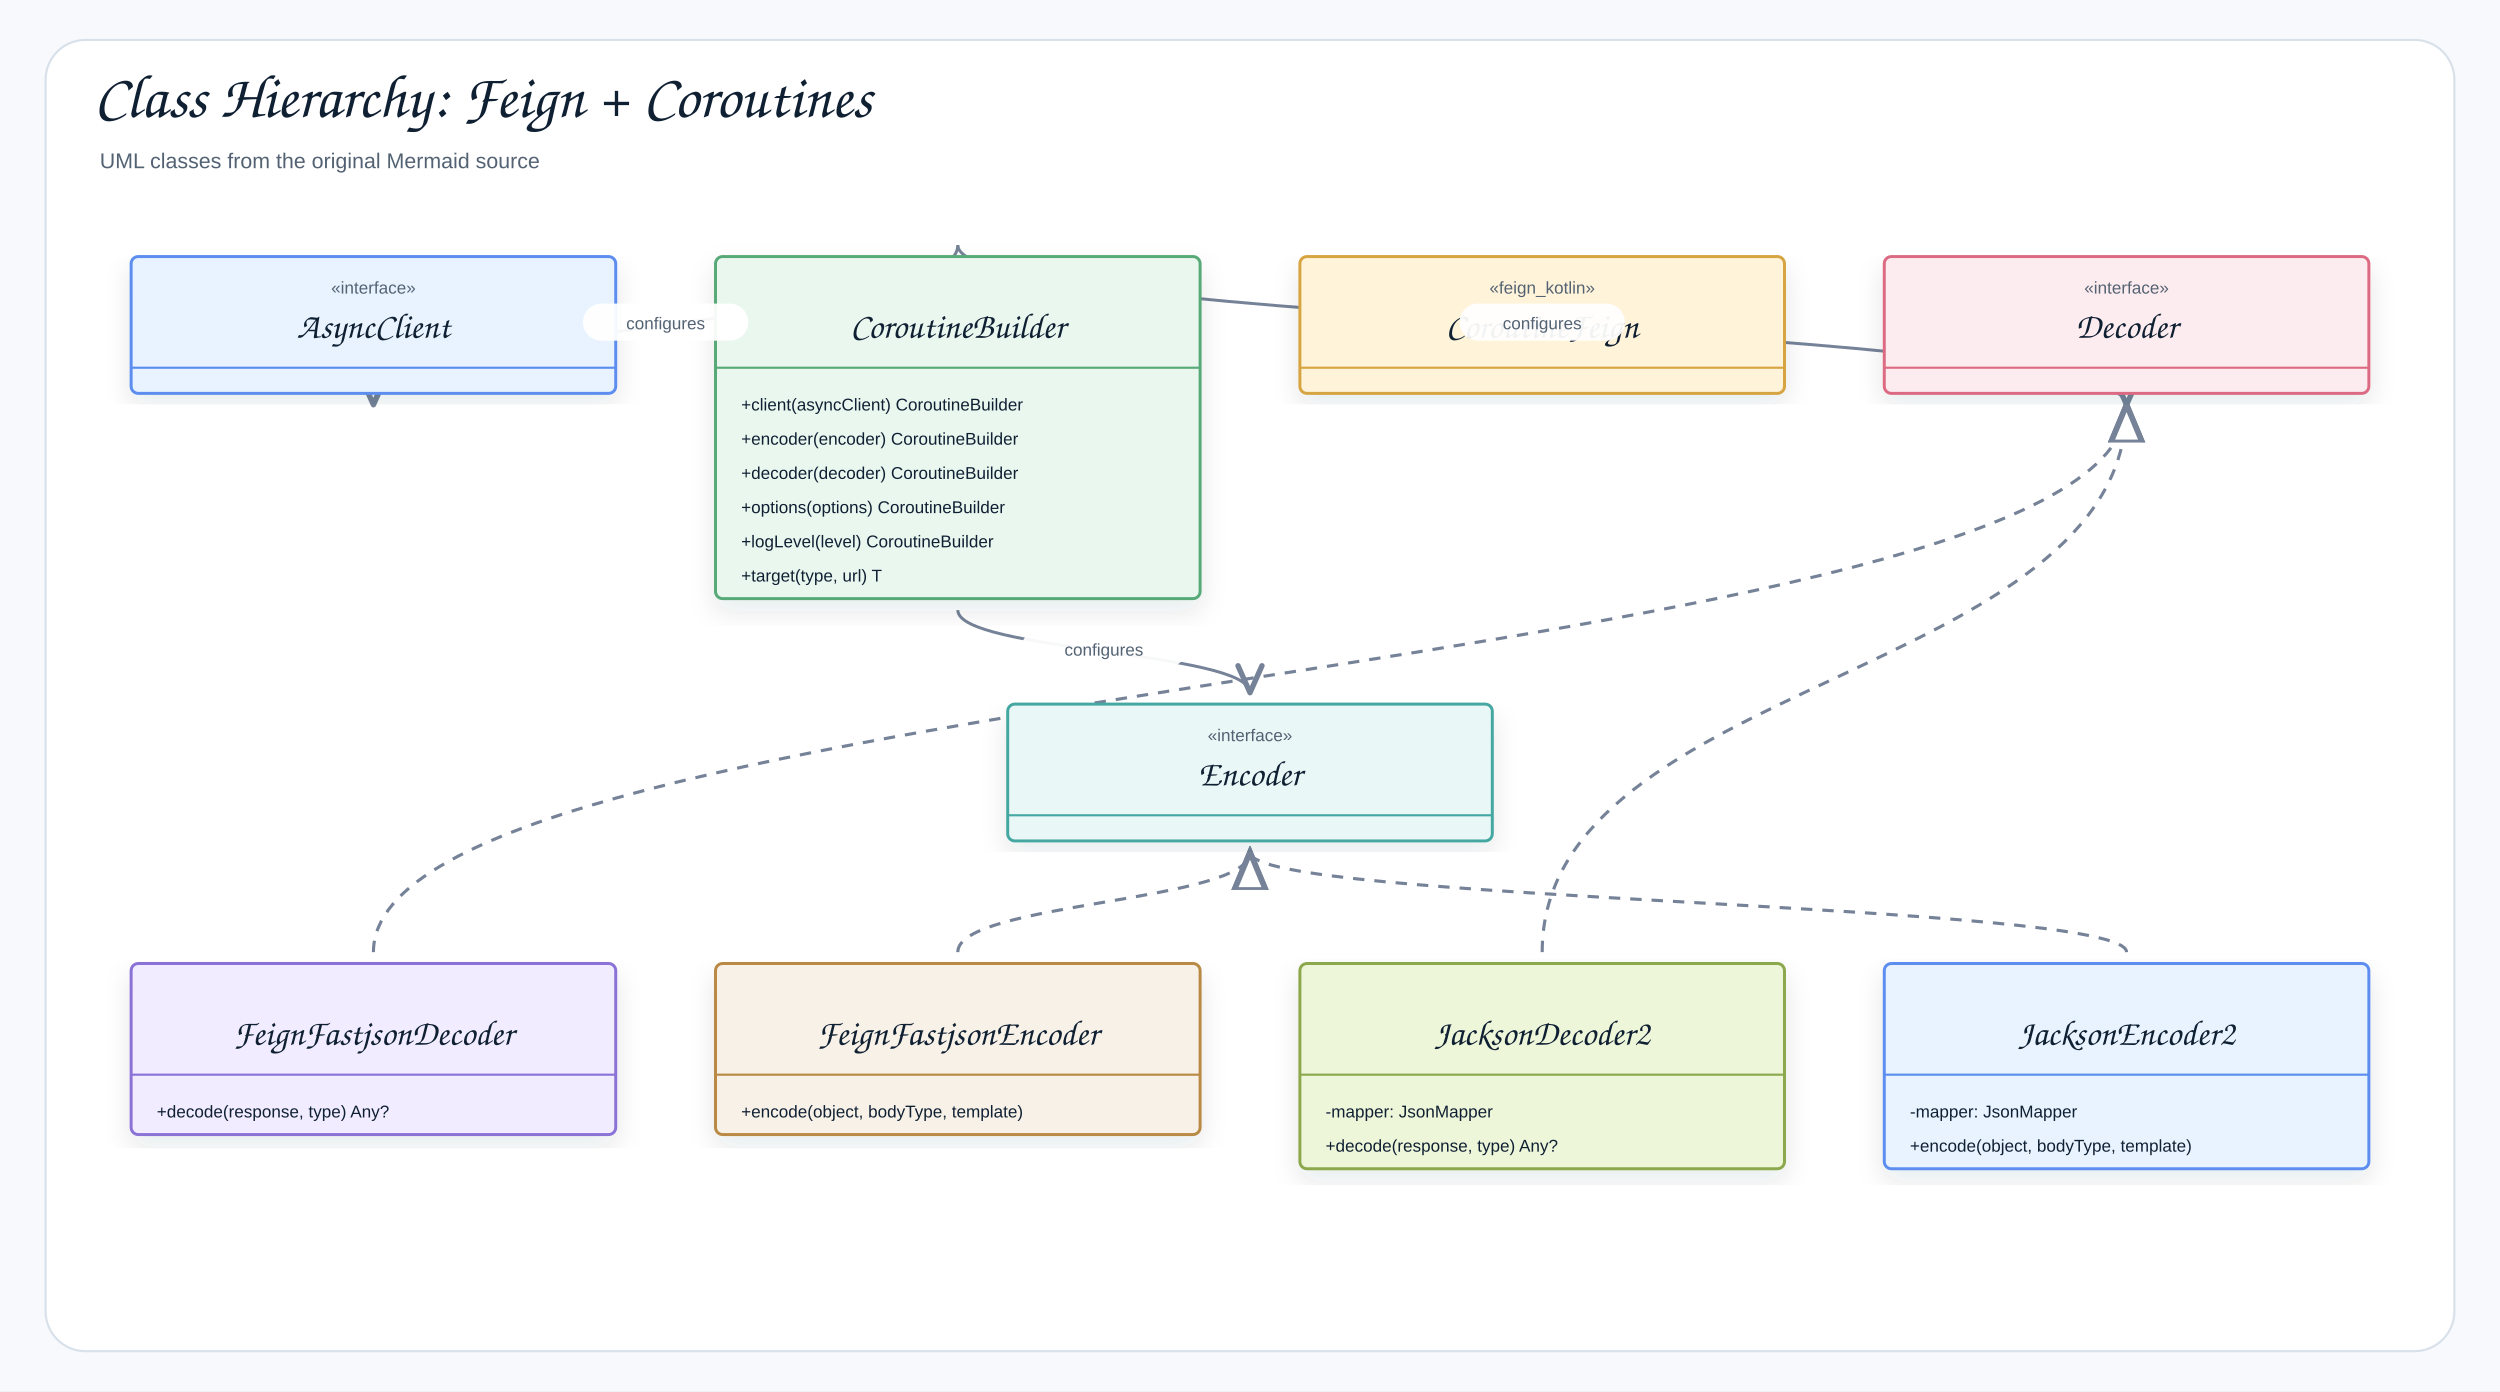
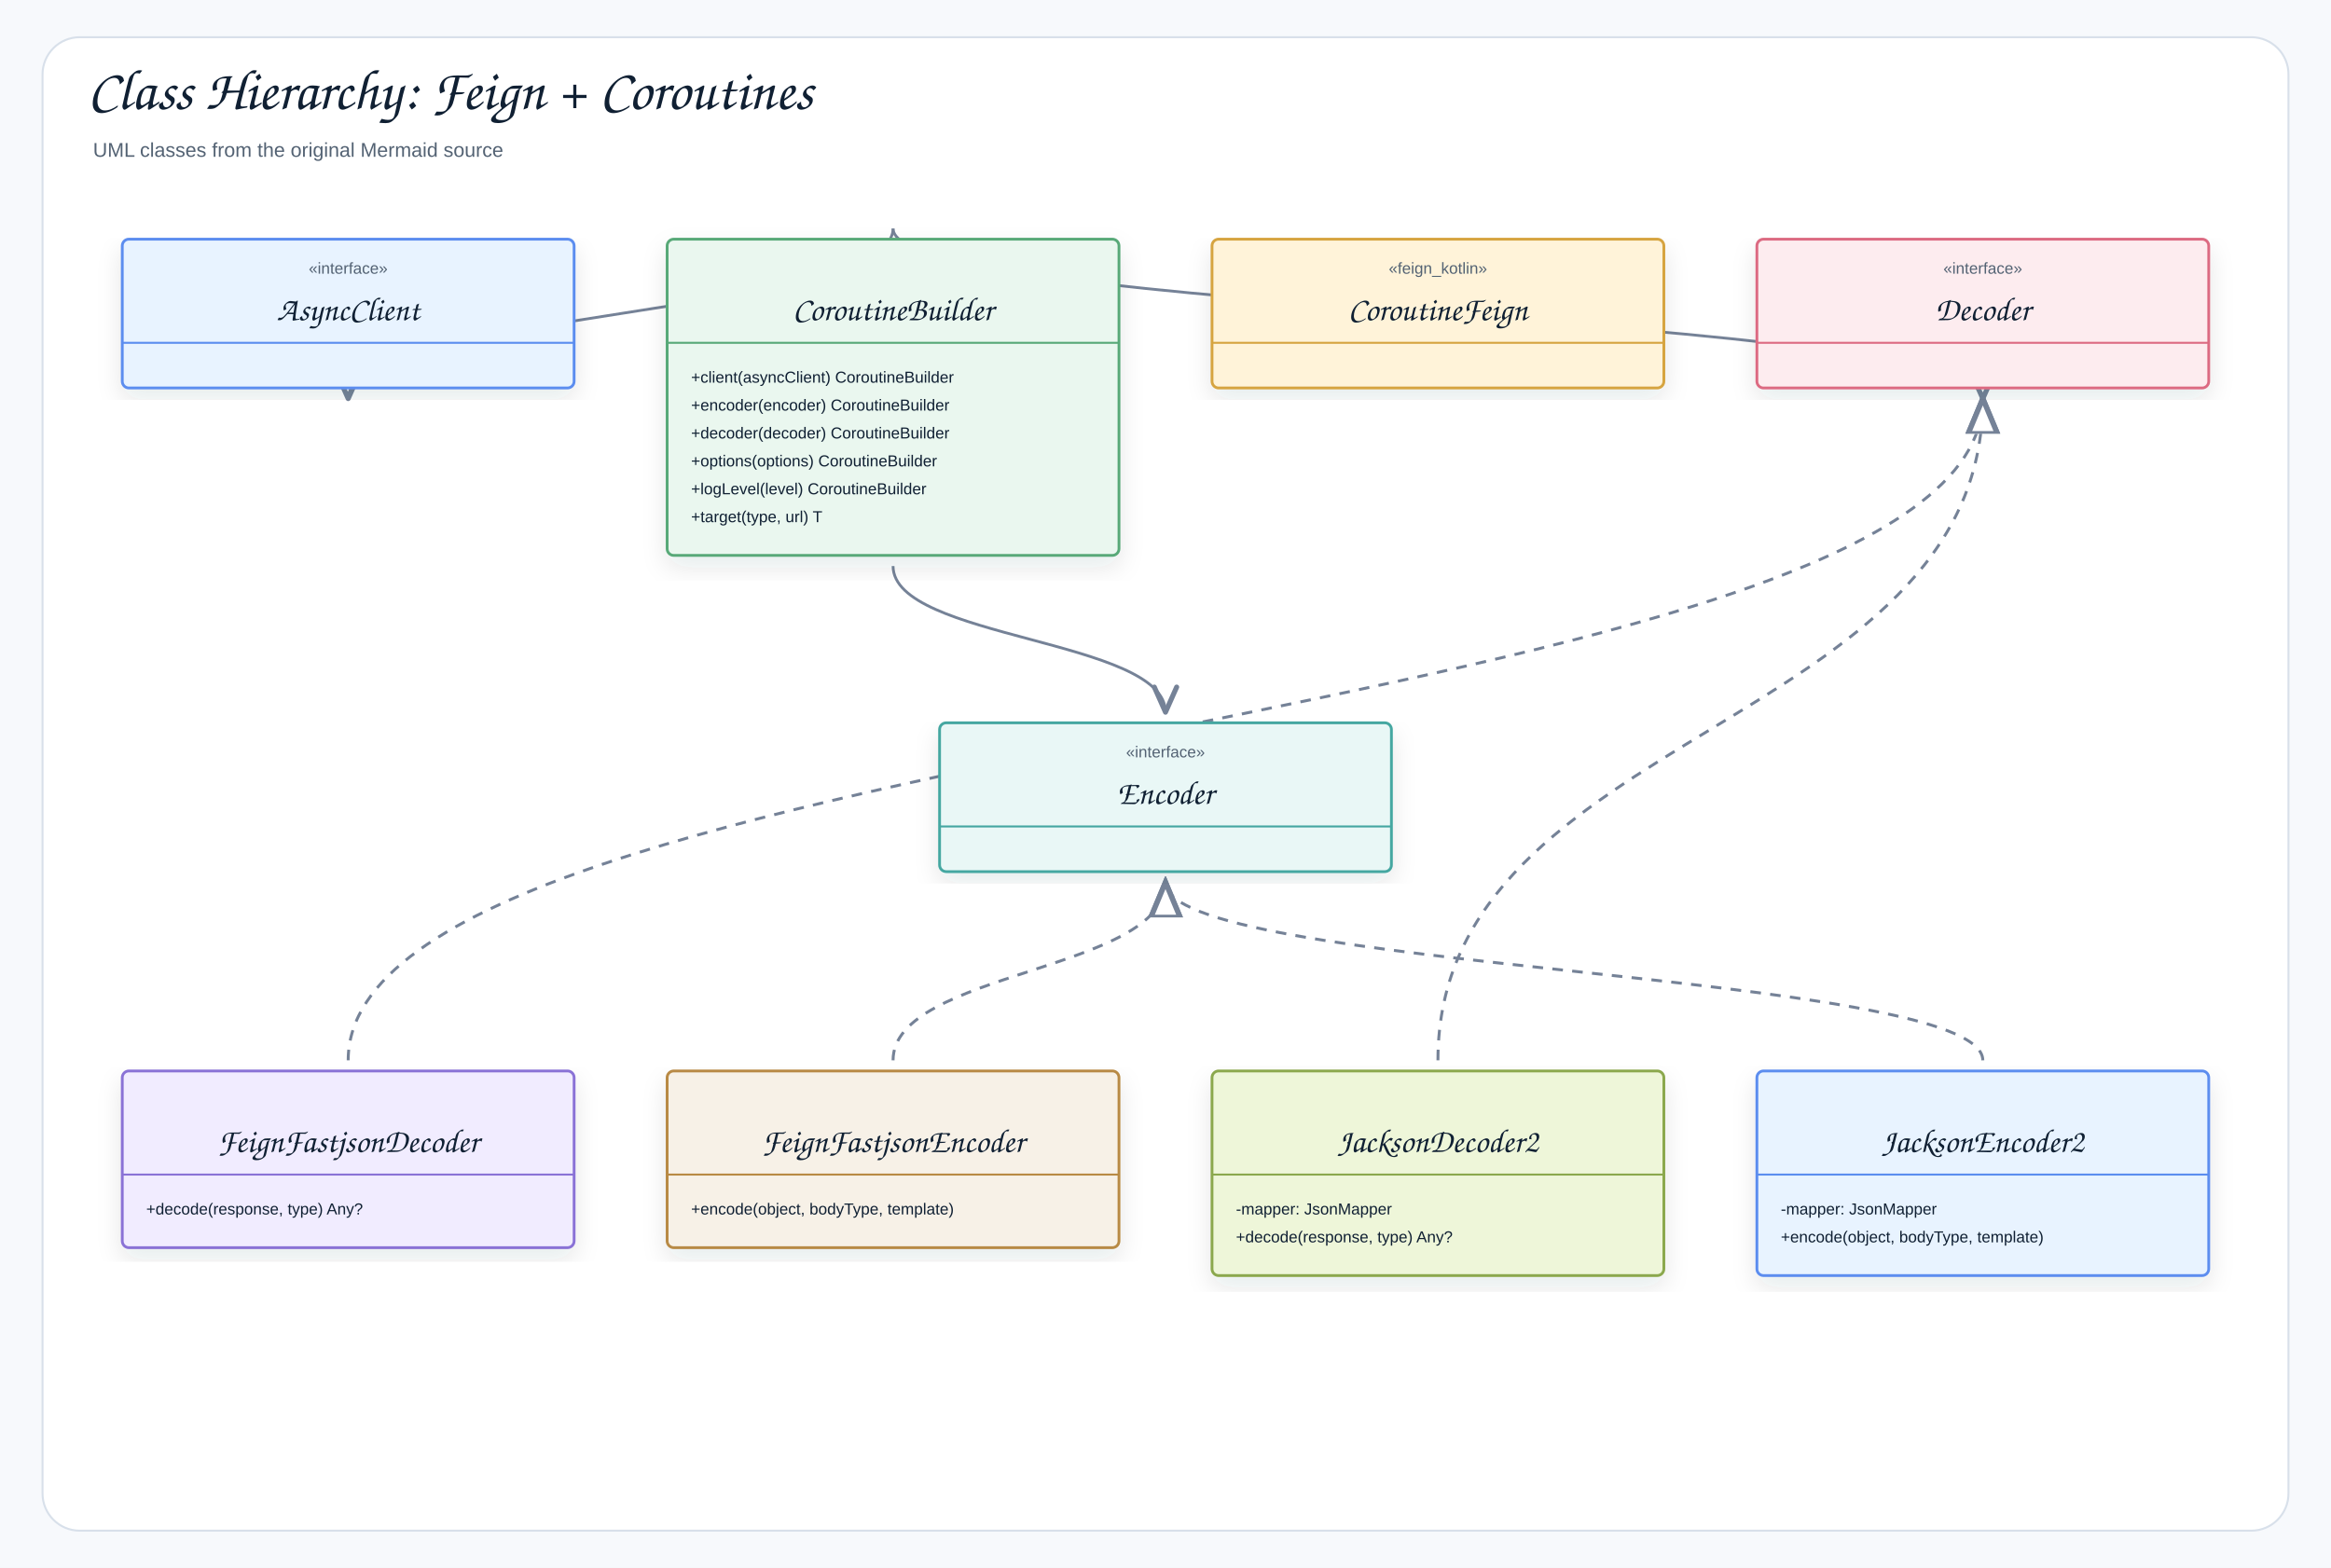
- <svg xmlns="http://www.w3.org/2000/svg" width="1754" height="976" viewBox="0 0 1754 976" role="img" aria-label="Class Hierarchy: Feign + Coroutines">
+ <svg xmlns="http://www.w3.org/2000/svg" width="1754" height="1180" viewBox="0 0 1754 1180" role="img" aria-label="Class Hierarchy: Feign + Coroutines">
  <defs>
    <filter id="shadow" x="-8%" y="-8%" width="116%" height="116%">
      <feDropShadow dx="0" dy="8" stdDeviation="9" flood-color="#1f2937" flood-opacity="0.10" />
    </filter>
    <marker id="openArrow" markerWidth="12" markerHeight="10" refX="10" refY="5" orient="auto" markerUnits="strokeWidth">
      <path d="M 1 1 L 10 5 L 1 9" fill="none" stroke="#758297" stroke-width="1.8" stroke-linecap="round" stroke-linejoin="round" />
    </marker>
    <marker id="inherit" markerWidth="14" markerHeight="12" refX="12" refY="6" orient="auto" markerUnits="strokeWidth">
      <path d="M 0 1 L 12 6 L 0 11 Z" fill="#ffffff" stroke="#758297" stroke-width="1.8" />
    </marker>
    <style>
    .canvas{fill:#f7f9fc}.frame{fill:#fff;stroke:#d8e0ea;stroke-width:1.5}
    .title{font-family:"Architects Daughter","Comic Sans MS","Comic Sans",cursive;font-size:43px;font-weight:400;fill:#102033}
    .subtitle{font-family:"Comic Sans MS","Comic Sans","Comic Neue",Arial,sans-serif;font-size:15px;font-weight:400;fill:#536273}
    .label{font-family:"Architects Daughter","Comic Sans MS","Comic Sans",cursive;font-size:25px;font-weight:400;fill:#102033}
    .smallLabel{font-family:"Architects Daughter","Comic Sans MS","Comic Sans",cursive;font-size:21px;font-weight:400;fill:#102033}
    .mono{font-family:"Comic Sans MS","Comic Sans","Comic Neue",Arial,sans-serif;font-size:12px;font-weight:400;fill:#102033}
    .small{font-family:"Comic Sans MS","Comic Sans","Comic Neue",Arial,sans-serif;font-size:12px;font-weight:400;fill:#536273}
    .strong{font-family:"Comic Sans MS","Comic Sans","Comic Neue",Arial,sans-serif;font-size:13px;font-weight:400;fill:#102033}
    .card{stroke-width:2.1;filter:url(#shadow)}.compartment{stroke-width:1.5;fill:none}
    .line{stroke:#758297;stroke-width:2.1;fill:none;marker-end:url(#openArrow)}
    .plainLine{stroke:#758297;stroke-width:2.1;fill:none}
    .dashed{stroke:#758297;stroke-width:2.1;stroke-dasharray:7 6;fill:none;marker-end:url(#openArrow)}
    .inheritLine{stroke:#758297;stroke-width:2.2;fill:none;marker-end:url(#inherit)}
    .implLine{stroke:#758297;stroke-width:2.2;stroke-dasharray:8 7;fill:none;marker-end:url(#inherit)}
  </style>
  </defs>
-   <rect class="canvas" width="1754" height="976" />
-   <rect class="frame" x="32" y="28" width="1690" height="920" rx="28" />
+   <rect class="canvas" width="1754" height="1180" />
+   <rect class="frame" x="32" y="28" width="1690" height="1124" rx="28" />
  <text class="title" x="66" y="82">Class Hierarchy: Feign + Coroutines</text>
  <text class="subtitle" x="70" y="118">UML classes from the original Mermaid source</text>
-   <path class="implLine" d="M262 668 C262 476 1492 476 1492 284" />
-   <path class="implLine" d="M672 668 C672 633 877 633 877 598" />
-   <path class="implLine" d="M1082 668 C1082 476 1492 476 1492 284" />
-   <path class="implLine" d="M1492 668 C1492 633 877 633 877 598" />
-   <path class="line" d="M672 172 C672 228 1492 228 1492 284" />
-   <path class="line" d="M672 428 C672 457 877 457 877 486" />
-   <path class="line" d="M672 172 C672 228 262 228 262 284" />
+   <path class="implLine" d="M262 798 C262 549 1492 549 1492 300" />
+   <path class="implLine" d="M672 798 C672 731 877 731 877 664" />
+   <path class="implLine" d="M1082 798 C1082 549 1492 549 1492 300" />
+   <path class="implLine" d="M1492 798 C1492 731 877 731 877 664" />
+   <path class="line" d="M672 172 C672 236 1492 236 1492 300" />
+   <path class="line" d="M672 426 C672 481 877 481 877 536" />
+   <path class="line" d="M672 172 C672 236 262 236 262 300" />
  <g transform="translate(92,180)">
-     <rect class="card" x="0" y="0" width="340" height="96" rx="5" fill="#E8F3FF" stroke="#5B8DEF" />
+     <rect class="card" x="0" y="0" width="340" height="112" rx="5" fill="#E8F3FF" stroke="#5B8DEF" />
    <line class="compartment" x1="0" y1="78" x2="340" y2="78" stroke="#5B8DEF" />
    <text class="small" x="170" y="26" text-anchor="middle">«interface»</text>
-     <text class="label" x="170" y="57" text-anchor="middle">AsyncClient</text>
+     <text class="label" x="170" y="61" text-anchor="middle">AsyncClient</text>
  </g>
  <g transform="translate(502,180)">
-     <rect class="card" x="0" y="0" width="340" height="240" rx="5" fill="#EAF7EF" stroke="#58A978" />
+     <rect class="card" x="0" y="0" width="340" height="238" rx="5" fill="#EAF7EF" stroke="#58A978" />
    <line class="compartment" x1="0" y1="78" x2="340" y2="78" stroke="#58A978" />
    <text class="small" x="170" y="26" text-anchor="middle" />
-     <text class="label" x="170" y="57" text-anchor="middle">CoroutineBuilder</text>
+     <text class="label" x="170" y="61" text-anchor="middle">CoroutineBuilder</text>
    <text class="mono" x="18" y="108">+client(asyncClient) CoroutineBuilder</text>
-     <text class="mono" x="18" y="132">+encoder(encoder) CoroutineBuilder</text>
-     <text class="mono" x="18" y="156">+decoder(decoder) CoroutineBuilder</text>
-     <text class="mono" x="18" y="180">+options(options) CoroutineBuilder</text>
-     <text class="mono" x="18" y="204">+logLevel(level) CoroutineBuilder</text>
-     <text class="mono" x="18" y="228">+target(type, url) T</text>
+     <text class="mono" x="18" y="129">+encoder(encoder) CoroutineBuilder</text>
+     <text class="mono" x="18" y="150">+decoder(decoder) CoroutineBuilder</text>
+     <text class="mono" x="18" y="171">+options(options) CoroutineBuilder</text>
+     <text class="mono" x="18" y="192">+logLevel(level) CoroutineBuilder</text>
+     <text class="mono" x="18" y="213">+target(type, url) T</text>
  </g>
  <g transform="translate(912,180)">
-     <rect class="card" x="0" y="0" width="340" height="96" rx="5" fill="#FFF3D9" stroke="#D6A441" />
+     <rect class="card" x="0" y="0" width="340" height="112" rx="5" fill="#FFF3D9" stroke="#D6A441" />
    <line class="compartment" x1="0" y1="78" x2="340" y2="78" stroke="#D6A441" />
    <text class="small" x="170" y="26" text-anchor="middle">«feign_kotlin»</text>
-     <text class="label" x="170" y="57" text-anchor="middle">CoroutineFeign</text>
+     <text class="label" x="170" y="61" text-anchor="middle">CoroutineFeign</text>
  </g>
  <g transform="translate(1322,180)">
-     <rect class="card" x="0" y="0" width="340" height="96" rx="5" fill="#FDECEF" stroke="#DC6B82" />
+     <rect class="card" x="0" y="0" width="340" height="112" rx="5" fill="#FDECEF" stroke="#DC6B82" />
    <line class="compartment" x1="0" y1="78" x2="340" y2="78" stroke="#DC6B82" />
    <text class="small" x="170" y="26" text-anchor="middle">«interface»</text>
-     <text class="label" x="170" y="57" text-anchor="middle">Decoder</text>
+     <text class="label" x="170" y="61" text-anchor="middle">Decoder</text>
  </g>
-   <g transform="translate(707,494)">
-     <rect class="card" x="0" y="0" width="340" height="96" rx="5" fill="#E9F7F6" stroke="#45A7A1" />
+   <g transform="translate(707,544)">
+     <rect class="card" x="0" y="0" width="340" height="112" rx="5" fill="#E9F7F6" stroke="#45A7A1" />
    <line class="compartment" x1="0" y1="78" x2="340" y2="78" stroke="#45A7A1" />
    <text class="small" x="170" y="26" text-anchor="middle">«interface»</text>
-     <text class="label" x="170" y="57" text-anchor="middle">Encoder</text>
+     <text class="label" x="170" y="61" text-anchor="middle">Encoder</text>
  </g>
-   <g transform="translate(92,676)">
-     <rect class="card" x="0" y="0" width="340" height="120" rx="5" fill="#F1ECFF" stroke="#8A72D6" />
+   <g transform="translate(92,806)">
+     <rect class="card" x="0" y="0" width="340" height="133" rx="5" fill="#F1ECFF" stroke="#8A72D6" />
    <line class="compartment" x1="0" y1="78" x2="340" y2="78" stroke="#8A72D6" />
    <text class="small" x="170" y="26" text-anchor="middle" />
-     <text class="label" x="170" y="57" text-anchor="middle">FeignFastjsonDecoder</text>
+     <text class="label" x="170" y="61" text-anchor="middle">FeignFastjsonDecoder</text>
    <text class="mono" x="18" y="108">+decode(response, type) Any?</text>
  </g>
-   <g transform="translate(502,676)">
-     <rect class="card" x="0" y="0" width="340" height="120" rx="5" fill="#F7F1E7" stroke="#B88A44" />
+   <g transform="translate(502,806)">
+     <rect class="card" x="0" y="0" width="340" height="133" rx="5" fill="#F7F1E7" stroke="#B88A44" />
    <line class="compartment" x1="0" y1="78" x2="340" y2="78" stroke="#B88A44" />
    <text class="small" x="170" y="26" text-anchor="middle" />
-     <text class="label" x="170" y="57" text-anchor="middle">FeignFastjsonEncoder</text>
+     <text class="label" x="170" y="61" text-anchor="middle">FeignFastjsonEncoder</text>
    <text class="mono" x="18" y="108">+encode(object, bodyType, template)</text>
  </g>
-   <g transform="translate(912,676)">
-     <rect class="card" x="0" y="0" width="340" height="144" rx="5" fill="#EEF6D9" stroke="#8BA84D" />
+   <g transform="translate(912,806)">
+     <rect class="card" x="0" y="0" width="340" height="154" rx="5" fill="#EEF6D9" stroke="#8BA84D" />
    <line class="compartment" x1="0" y1="78" x2="340" y2="78" stroke="#8BA84D" />
    <text class="small" x="170" y="26" text-anchor="middle" />
-     <text class="label" x="170" y="57" text-anchor="middle">JacksonDecoder2</text>
+     <text class="label" x="170" y="61" text-anchor="middle">JacksonDecoder2</text>
    <text class="mono" x="18" y="108">-mapper: JsonMapper</text>
-     <text class="mono" x="18" y="132">+decode(response, type) Any?</text>
+     <text class="mono" x="18" y="129">+decode(response, type) Any?</text>
  </g>
-   <g transform="translate(1322,676)">
-     <rect class="card" x="0" y="0" width="340" height="144" rx="5" fill="#E8F3FF" stroke="#5B8DEF" />
+   <g transform="translate(1322,806)">
+     <rect class="card" x="0" y="0" width="340" height="154" rx="5" fill="#E8F3FF" stroke="#5B8DEF" />
    <line class="compartment" x1="0" y1="78" x2="340" y2="78" stroke="#5B8DEF" />
    <text class="small" x="170" y="26" text-anchor="middle" />
-     <text class="label" x="170" y="57" text-anchor="middle">JacksonEncoder2</text>
+     <text class="label" x="170" y="61" text-anchor="middle">JacksonEncoder2</text>
    <text class="mono" x="18" y="108">-mapper: JsonMapper</text>
-     <text class="mono" x="18" y="132">+encode(object, bodyType, template)</text>
+     <text class="mono" x="18" y="129">+encode(object, bodyType, template)</text>
  </g>
-   <rect x="409" y="213" width="116" height="26" rx="13" fill="#ffffff" opacity="0.94" />
-   <text class="small" x="467" y="231" text-anchor="middle">configures</text>
-   <rect x="716.5" y="442" width="116" height="26" rx="13" fill="#ffffff" opacity="0.94" />
-   <text class="small" x="774.5" y="460" text-anchor="middle">configures</text>
-   <rect x="1024" y="213" width="116" height="26" rx="13" fill="#ffffff" opacity="0.94" />
-   <text class="small" x="1082" y="231" text-anchor="middle">configures</text>
</svg>
